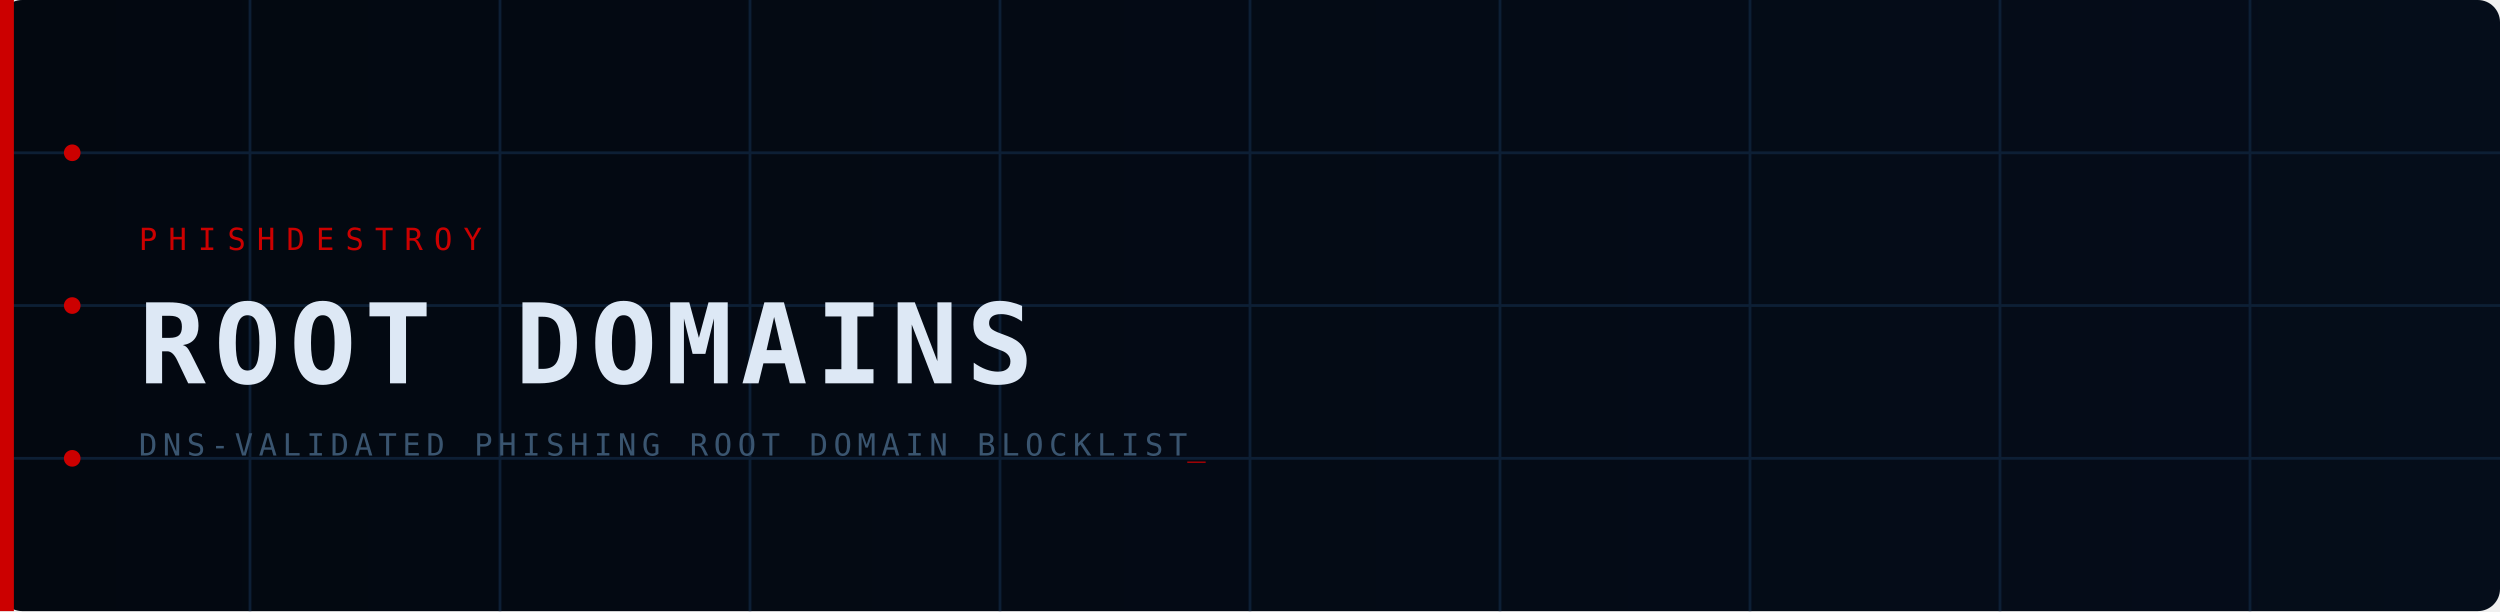
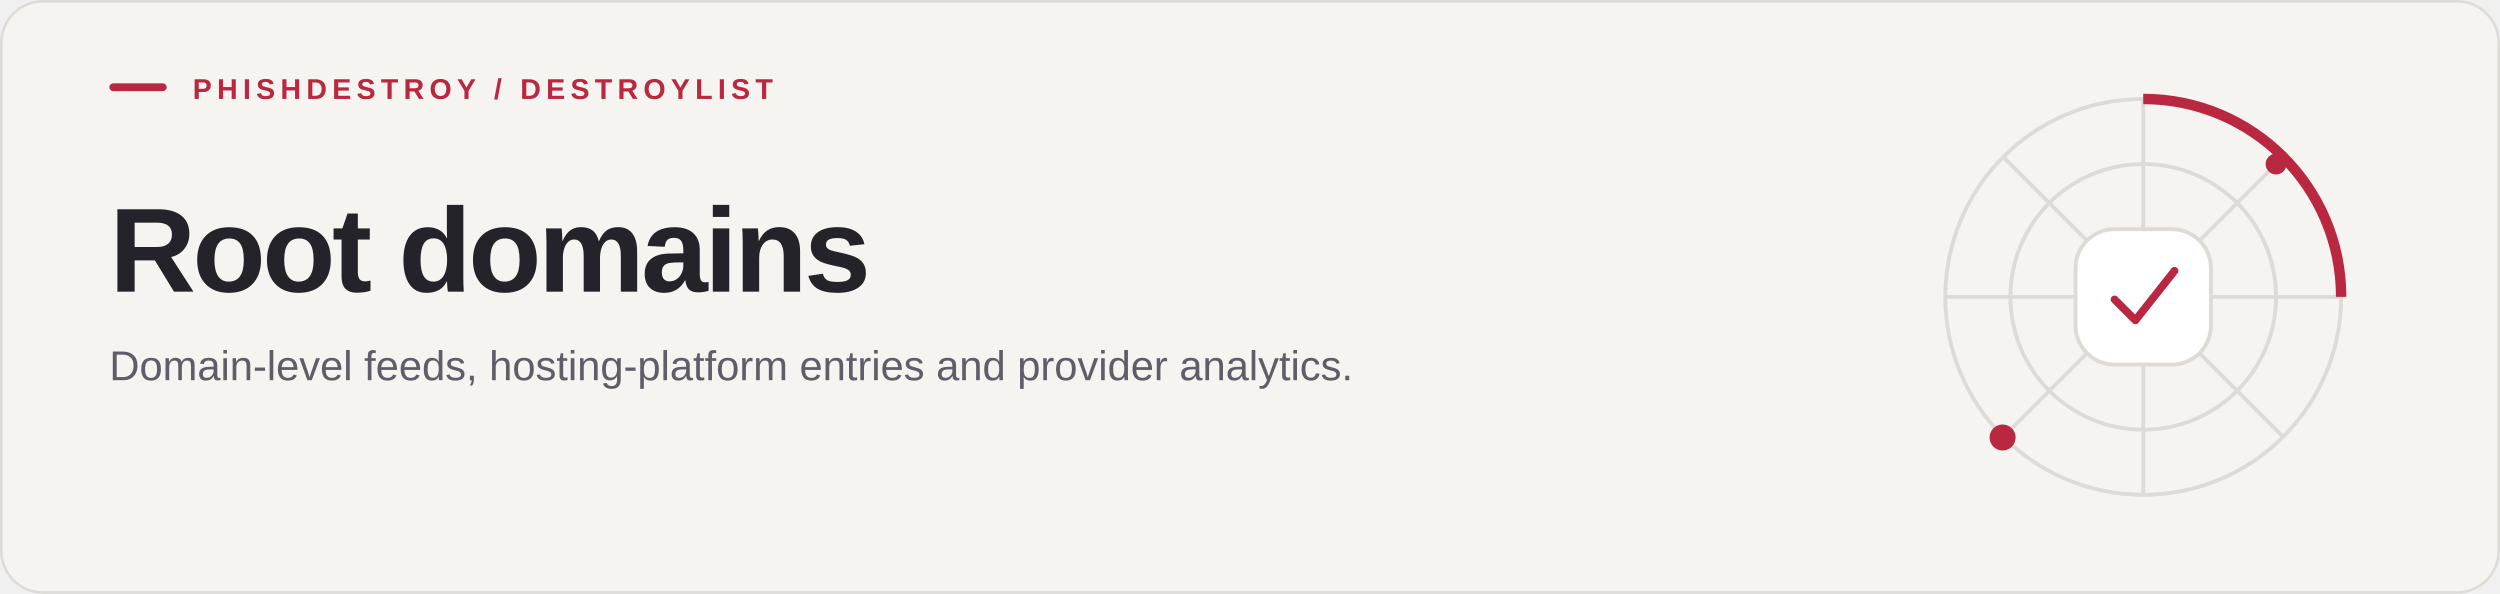
- <svg xmlns="http://www.w3.org/2000/svg" viewBox="0 0 900 220" width="900" height="220">
-   <defs>
-     <style>
-       @keyframes fadein {
-         from { opacity: 0; transform: translateY(8px); }
-         to   { opacity: 1; transform: translateY(0);   }
-       }
-       @keyframes pulse {
-         0%, 100% { opacity: 1;   }
-         50%       { opacity: 0.2; }
-       }
-       @keyframes blink {
-         0%, 100% { opacity: 1; }
-         50%       { opacity: 0; }
-       }
-       @keyframes scanline {
-         0%   { transform: translateY(-20px); opacity: 0;   }
-         5%   {                               opacity: 0.4; }
-         95%  {                               opacity: 0.4; }
-         100% { transform: translateY(240px); opacity: 0;   }
-       }
-       @keyframes arc1 {
-         from { stroke-dashoffset: 566; }
-         to   { stroke-dashoffset: 0;   }
-       }
-       @keyframes arc2 {
-         from { stroke-dashoffset: 440; }
-         to   { stroke-dashoffset: 0;   }
-       }
-       @keyframes glow {
-         0%, 100% { opacity: 1;   }
-         50%       { opacity: 0.7; }
-       }
- 
-       .lbl  { animation: fadein  0.7s ease  0.10s; }
-       .ttl  { animation: fadein  0.7s ease  0.30s; }
-       .sub  { animation: fadein  0.7s ease  0.55s; }
-       .d1   { animation: pulse  2.5s ease-in-out infinite 0.0s; }
-       .d2   { animation: pulse  2.5s ease-in-out infinite 0.8s; }
-       .d3   { animation: pulse  2.5s ease-in-out infinite 1.6s; }
-       .cur  { animation: blink  1.0s step-end   infinite;       }
-       .scan { animation: scanline 4s linear      infinite 1.0s; }
-       .a1   { animation: arc1   2.0s ease-out        0.20s; }
-       .a2   { animation: arc2   2.5s ease-out        0.50s; }
-       .bar  { animation: glow   3.0s ease-in-out infinite;      }
-     </style>
-     <linearGradient id="bg" x1="0" y1="0" x2="1" y2="0">
-       <stop offset="0%" stop-color="#030810" />
-       <stop offset="100%" stop-color="#050d1a" />
-     </linearGradient>
-     <linearGradient id="sg" x1="0" y1="0" x2="0" y2="1">
-       <stop offset="0%" stop-color="#fff" stop-opacity="0" />
-       <stop offset="50%" stop-color="#fff" stop-opacity="0.04" />
-       <stop offset="100%" stop-color="#fff" stop-opacity="0" />
-     </linearGradient>
-     <clipPath id="cp">
-       <rect width="900" height="220" rx="8" />
-     </clipPath>
-   </defs>
-   <rect width="900" height="220" rx="8" fill="url(#bg)" />
-   <g clip-path="url(#cp)" stroke="#0d1f35" stroke-width="1">
-     <line x1="90" y1="0" x2="90" y2="220" />
-     <line x1="180" y1="0" x2="180" y2="220" />
-     <line x1="270" y1="0" x2="270" y2="220" />
-     <line x1="360" y1="0" x2="360" y2="220" />
-     <line x1="450" y1="0" x2="450" y2="220" />
-     <line x1="540" y1="0" x2="540" y2="220" />
-     <line x1="630" y1="0" x2="630" y2="220" />
-     <line x1="720" y1="0" x2="720" y2="220" />
-     <line x1="810" y1="0" x2="810" y2="220" />
-     <line x1="0" y1="55" x2="900" y2="55" />
-     <line x1="0" y1="110" x2="900" y2="110" />
-     <line x1="0" y1="165" x2="900" y2="165" />
+ <svg xmlns="http://www.w3.org/2000/svg" width="960" height="228" viewBox="0 0 960 228" role="img" aria-labelledby="title desc">
+   <style>
+     .bg{fill:#f6f4f1}.border,.line{stroke:#dedbd7}.title{fill:#25232a}.muted{fill:#615d68}.accent{stroke:#b92740}.label,.dot{fill:#b92740}.panel{fill:#fff;stroke:#dedbd7}
+     @media(prefers-color-scheme:dark){.bg{fill:#191b22}.border,.line{stroke:#363943}.title{fill:#f4f1ee}.muted{fill:#b9b7c1}.accent{stroke:#ef8496}.label,.dot{fill:#ef8496}.panel{fill:#242730;stroke:#464955}}
+   </style>
+   <rect class="bg border" x=".5" y=".5" width="959" height="227" rx="16" />
+   <rect class="dot" x="42" y="32" width="22" height="3" rx="1.5" />
+   <text class="label" x="74" y="38" font-family="Arial,Helvetica,sans-serif" font-size="11" font-weight="700" letter-spacing="2">PHISHDESTROY / DESTROYLIST</text>
+   <text class="title" x="42" y="112" font-family="Arial,Helvetica,sans-serif" font-size="46" font-weight="700" letter-spacing="-1.3">
+     <tspan x="42" dy="0">Root domains</tspan>
+   </text>
+   <text class="muted" x="42" y="146" font-family="Arial,Helvetica,sans-serif" font-size="16">Domain-level feeds, hosting-platform entries and provider analytics.</text>
+   <g fill="none" stroke-width="1.5">
+     <circle class="line" cx="823" cy="114" r="76" />
+     <circle class="line" cx="823" cy="114" r="51" />
+     <path class="line" d="M747 114h152M823 38v152M769 60l108 108M769 168l108-108" />
+     <path class="accent" d="M823 38a76 76 0 0 1 76 76" stroke-width="4" />
+     <rect class="panel" x="797" y="88" width="52" height="52" rx="15" />
+     <path class="accent" d="m812 115 8 8 15-19" stroke-width="3" stroke-linecap="round" stroke-linejoin="round" />
+     <circle class="dot" cx="769" cy="168" r="5" />
+     <circle class="dot" cx="874" cy="63" r="4" />
  </g>
-   <g clip-path="url(#cp)">
-     <circle class="a1" cx="870" cy="110" r="90" fill="none" stroke="#CC0000" stroke-opacity="0.22" stroke-width="1.5" stroke-dasharray="566" stroke-dashoffset="566" />
-     <circle class="a2" cx="870" cy="110" r="65" fill="none" stroke="#CC0000" stroke-opacity="0.14" stroke-width="1" stroke-dasharray="440" stroke-dashoffset="440" />
-   </g>
-   <rect class="scan" x="0" y="-20" width="900" height="20" fill="url(#sg)" clip-path="url(#cp)" />
-   <rect class="bar" x="0" y="0" width="5" height="220" fill="#CC0000" rx="0" />
-   <circle class="d1" cx="26" cy="55" r="3" fill="#CC0000" />
-   <circle class="d2" cx="26" cy="110" r="3" fill="#CC0000" />
-   <circle class="d3" cx="26" cy="165" r="3" fill="#CC0000" />
-   <text class="lbl" x="50" y="90" font-family="monospace" font-size="11" fill="#CC0000" letter-spacing="4">PHISHDESTROY</text>
-   <text class="ttl" x="50" y="138" font-family="monospace" font-size="40" font-weight="bold" fill="#dde8f5" letter-spacing="3">ROOT DOMAINS</text>
-   <text class="sub" x="50" y="164" font-family="monospace" font-size="11" fill="#3a5570" letter-spacing="2">DNS-VALIDATED PHISHING ROOT DOMAIN BLOCKLIST<tspan class="cur" fill="#CC0000">_</tspan>
-   </text>
</svg>
